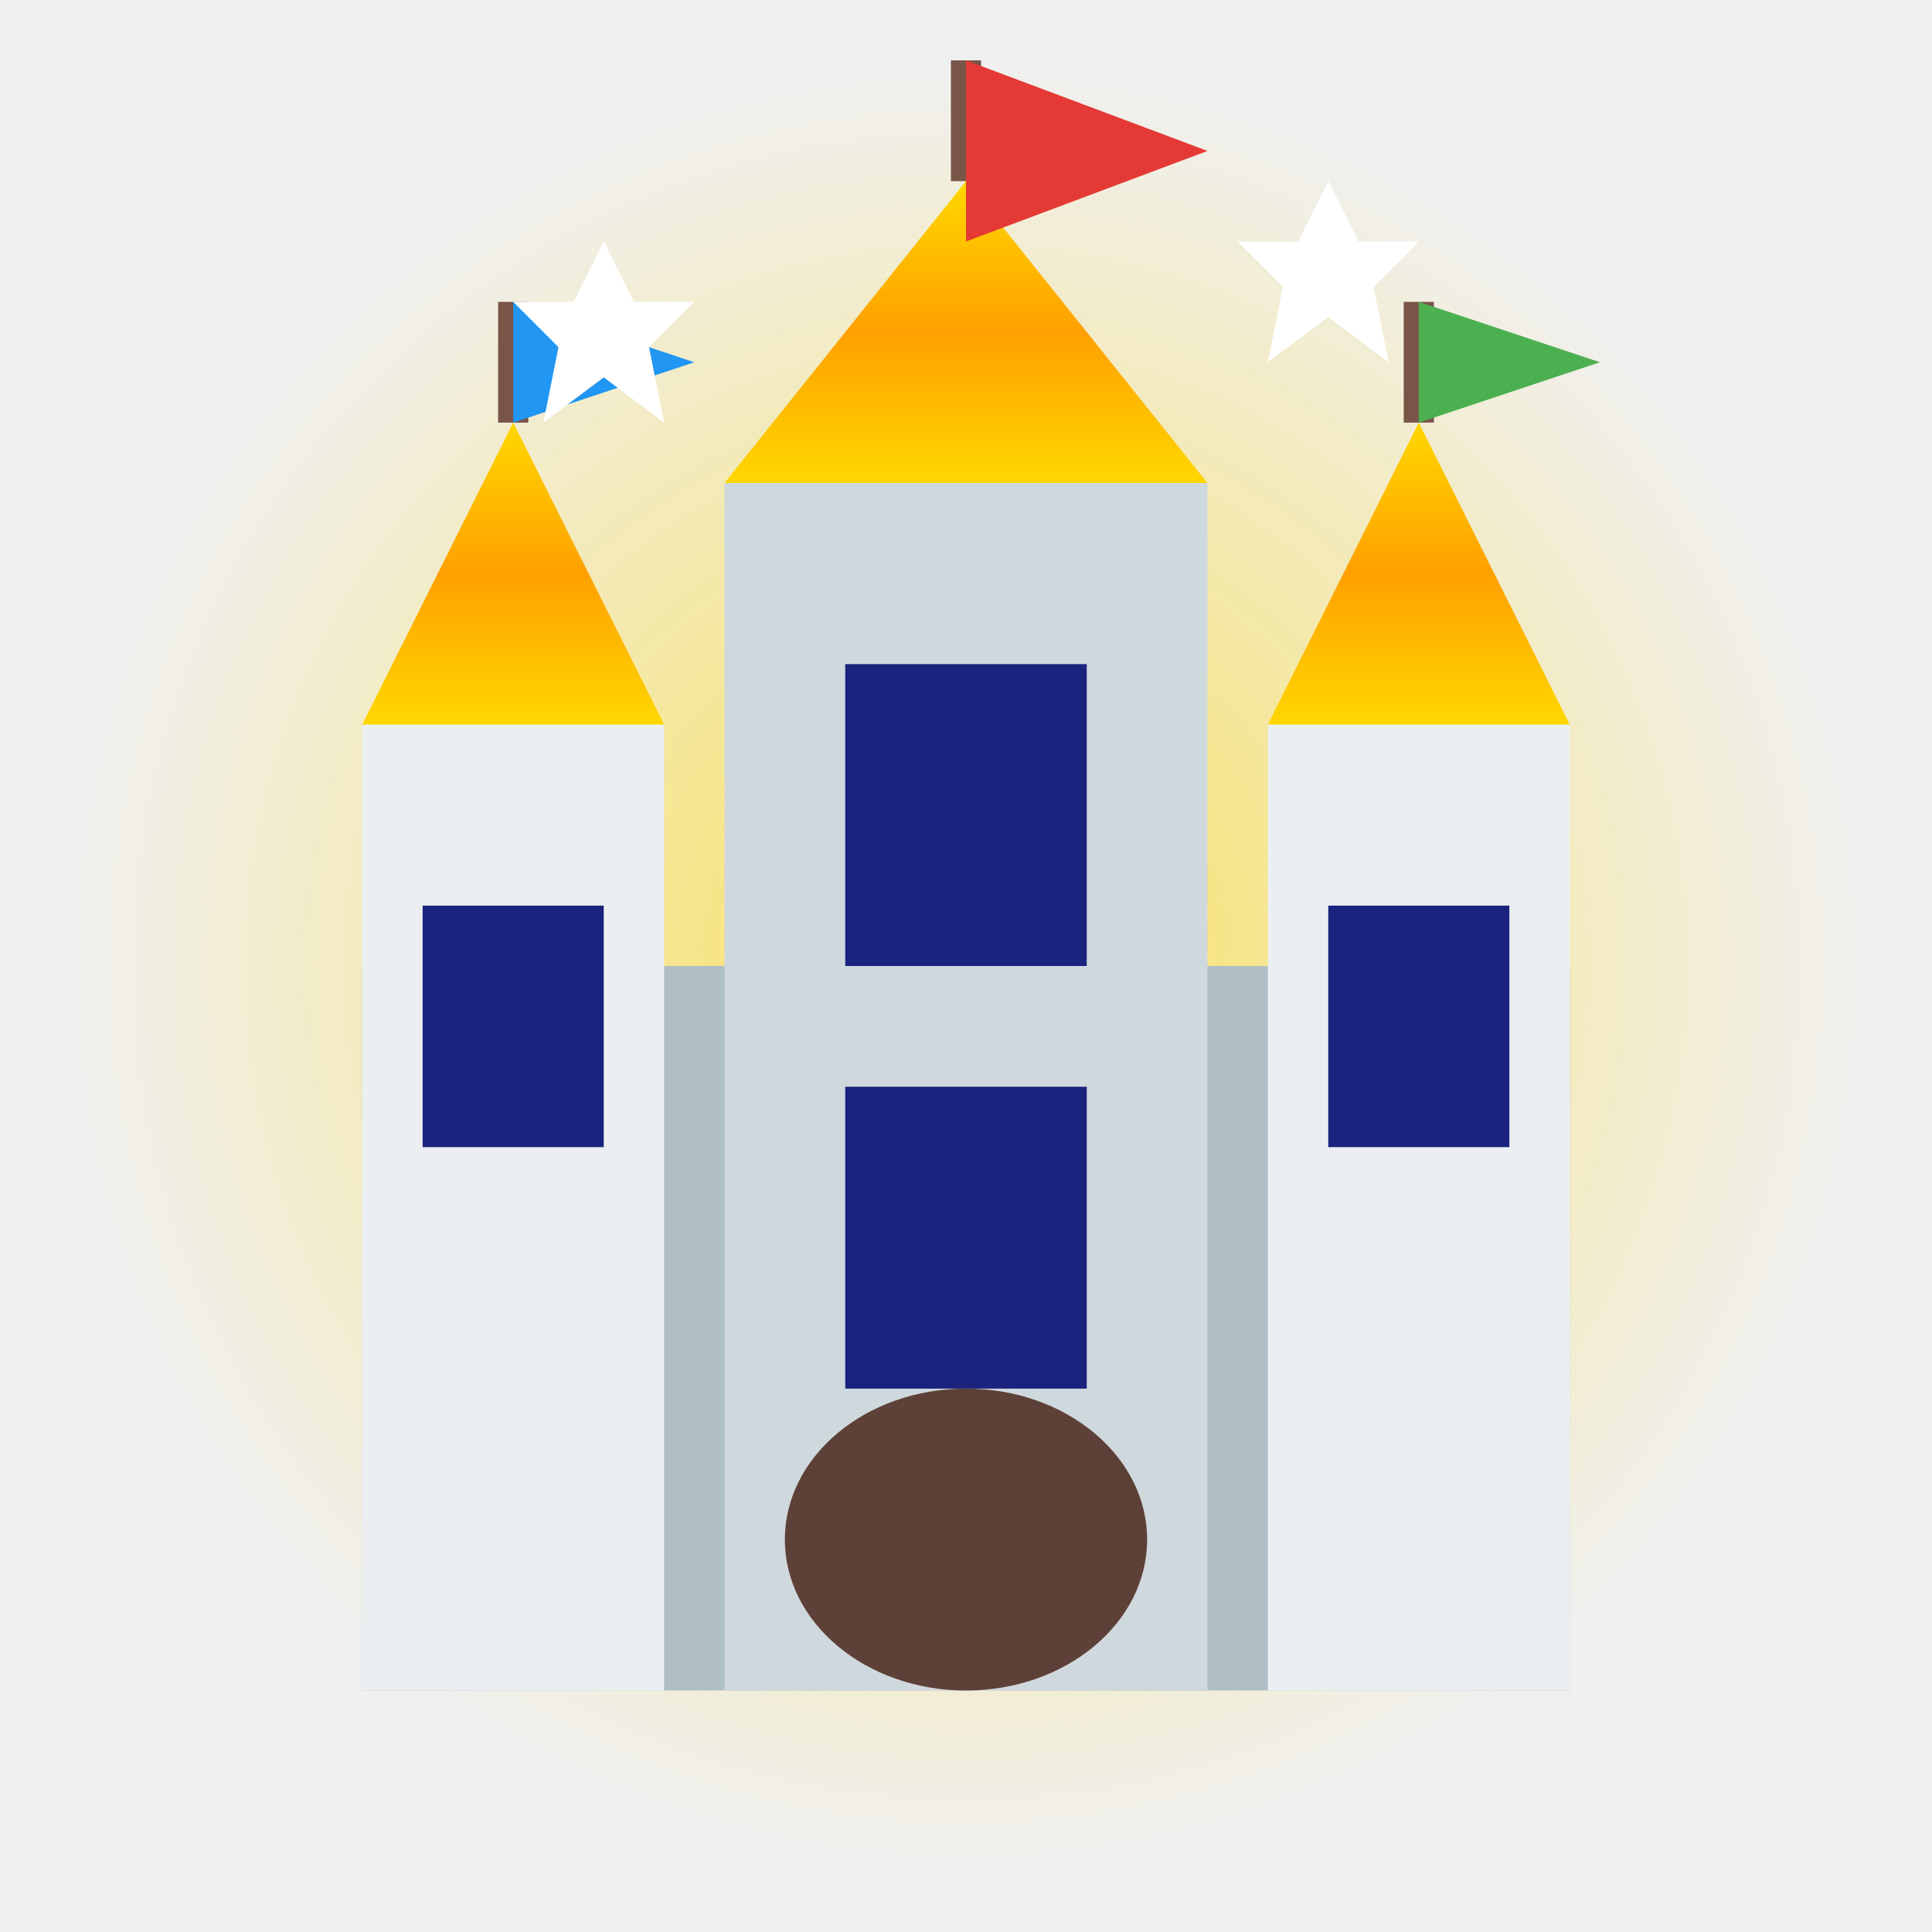
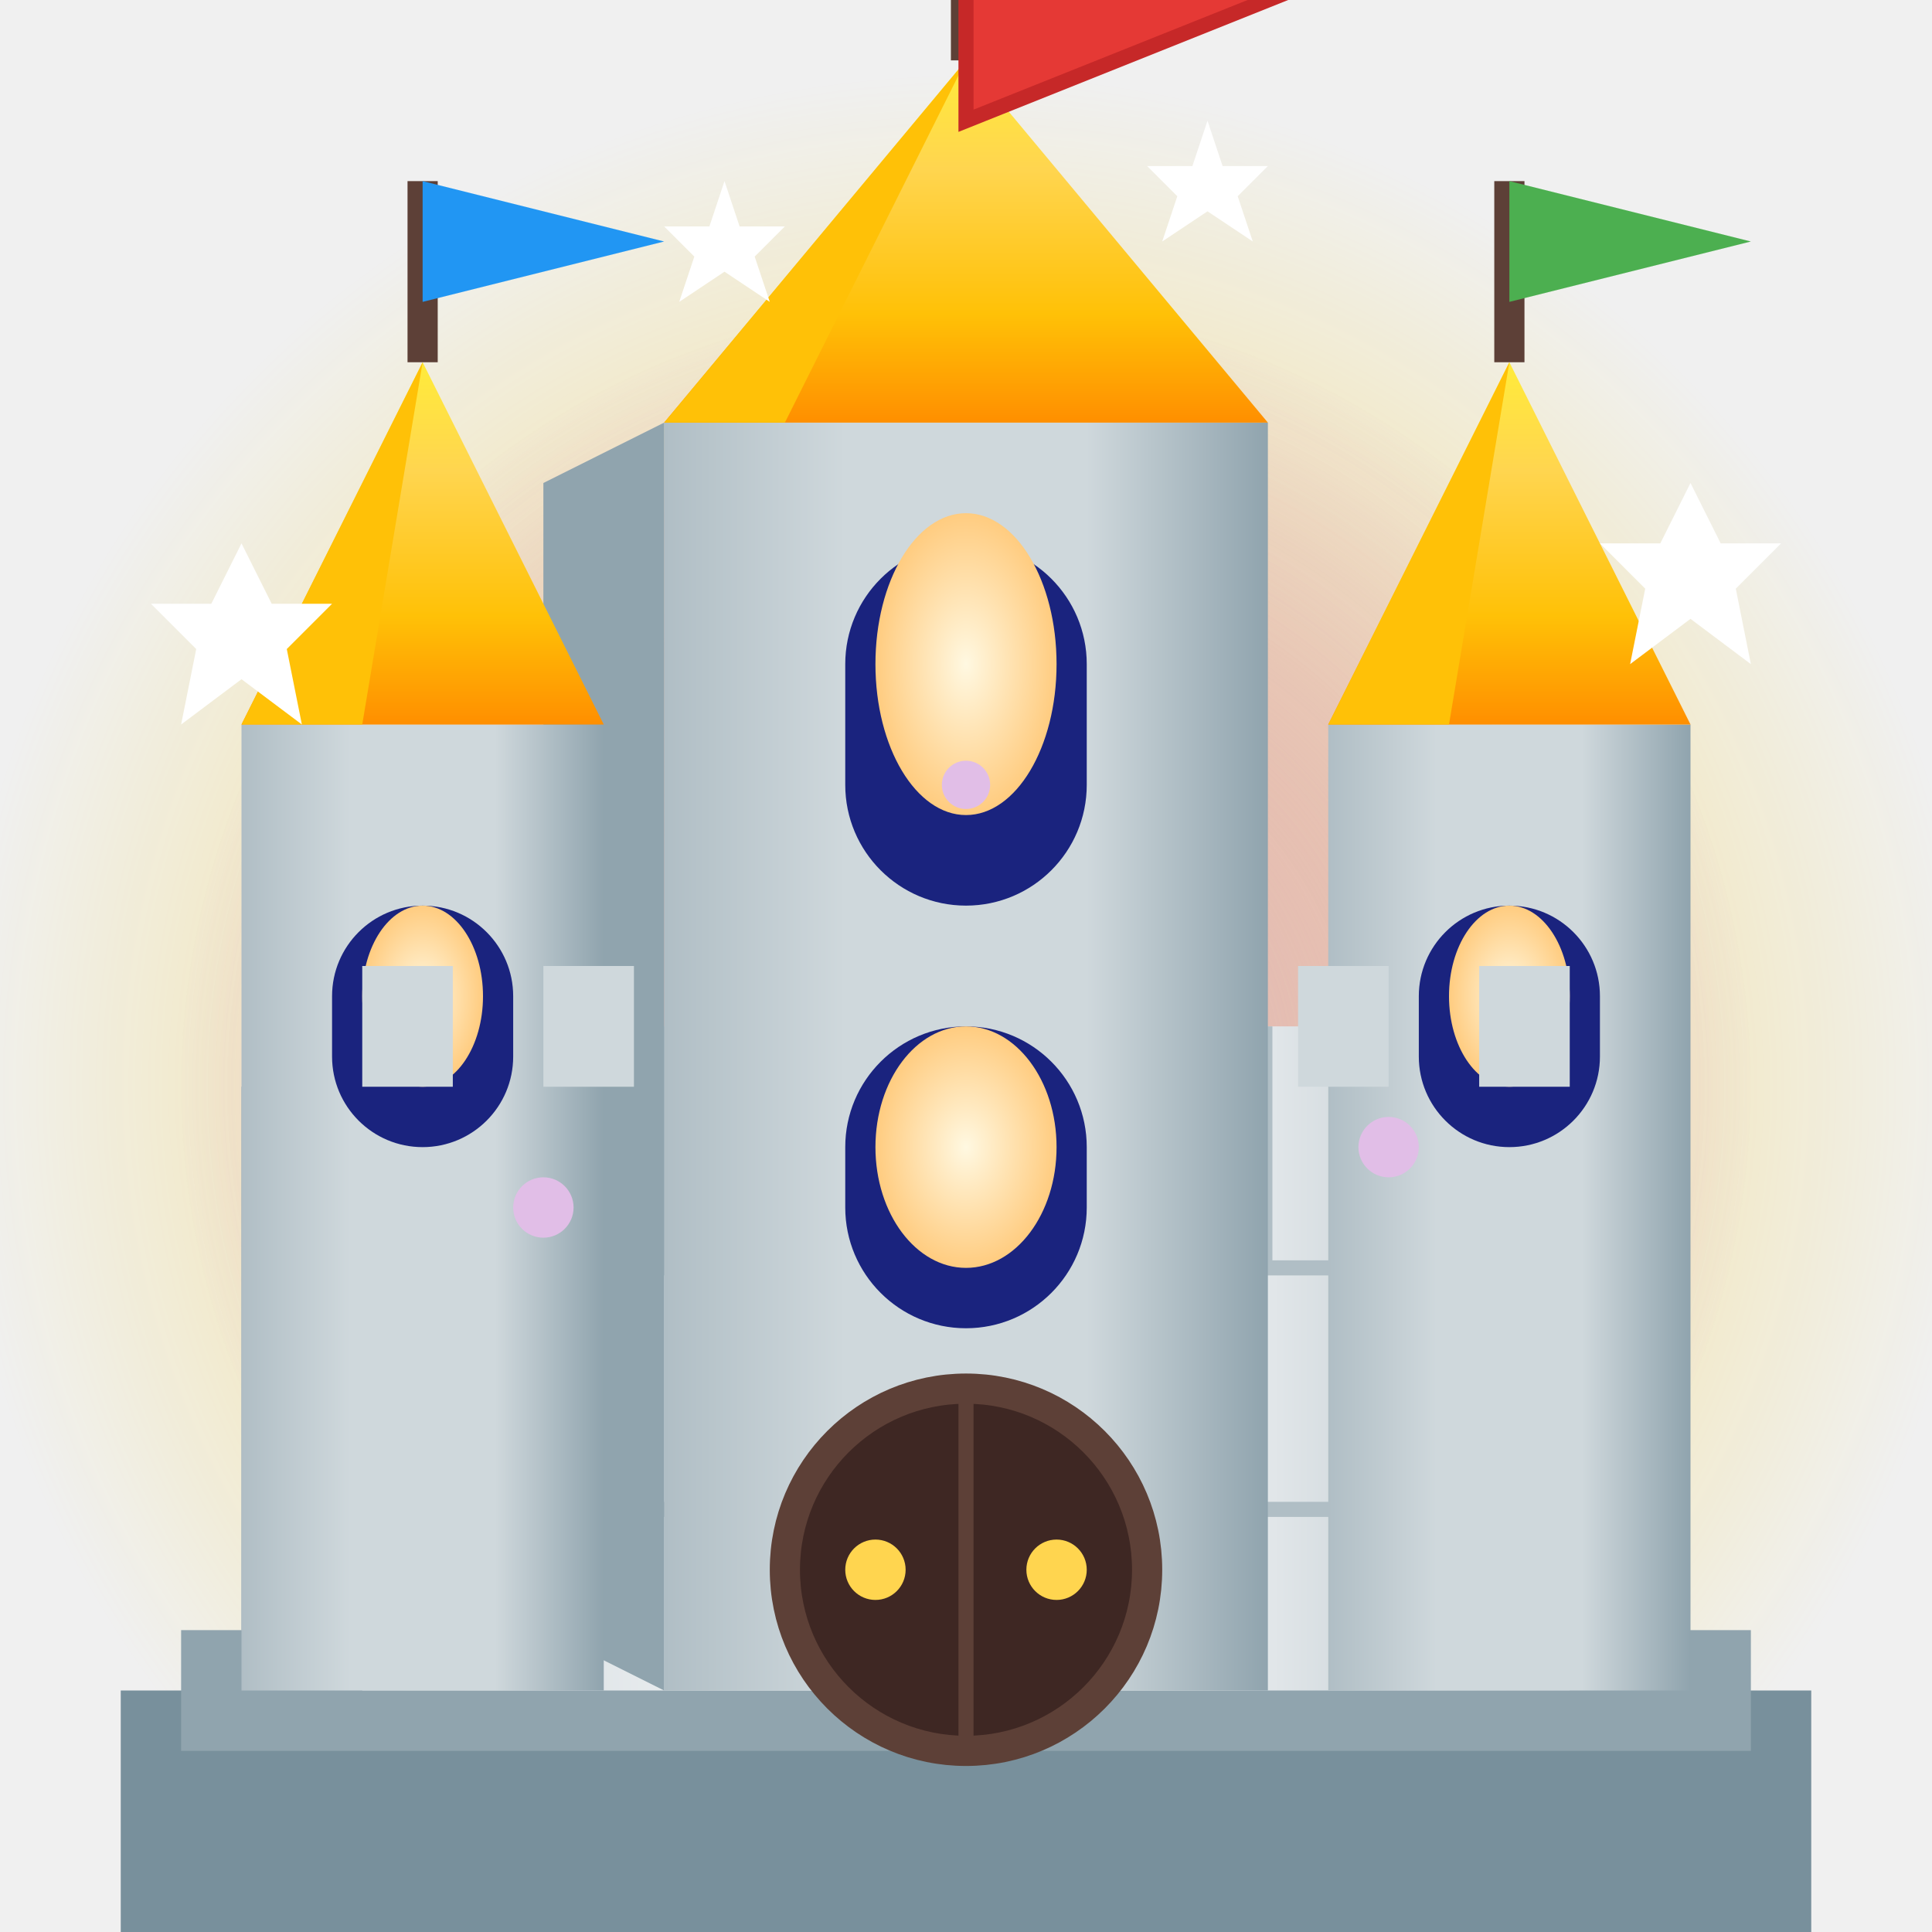
- <svg xmlns="http://www.w3.org/2000/svg" viewBox="0 0 64 64">
+ <svg xmlns="http://www.w3.org/2000/svg" viewBox="0 0 64 64" width="64" height="64">
  <defs>
+     <linearGradient id="wonderWall" x1="0%" y1="0%" x2="100%" y2="0%">
+       <stop offset="0%" style="stop-color:#CFD8DC" />
+       <stop offset="30%" style="stop-color:#ECEFF1" />
+       <stop offset="70%" style="stop-color:#ECEFF1" />
+       <stop offset="100%" style="stop-color:#B0BEC5" />
+     </linearGradient>
+     <linearGradient id="wonderTower" x1="0%" y1="0%" x2="100%" y2="0%">
+       <stop offset="0%" style="stop-color:#B0BEC5" />
+       <stop offset="30%" style="stop-color:#CFD8DC" />
+       <stop offset="70%" style="stop-color:#CFD8DC" />
+       <stop offset="100%" style="stop-color:#90A4AE" />
+     </linearGradient>
    <linearGradient id="wonderGold" x1="0%" y1="0%" x2="0%" y2="100%">
-       <stop offset="0%" style="stop-color:#FFD700" />
-       <stop offset="50%" style="stop-color:#FFA000" />
-       <stop offset="100%" style="stop-color:#FFD700" />
+       <stop offset="0%" style="stop-color:#FFEB3B" />
+       <stop offset="30%" style="stop-color:#FFD54F" />
+       <stop offset="70%" style="stop-color:#FFC107" />
+       <stop offset="100%" style="stop-color:#FF8F00" />
    </linearGradient>
-     <radialGradient id="glowGrad" cx="50%" cy="50%" r="50%">
-       <stop offset="0%" style="stop-color:#FFD700;stop-opacity:0.6" />
-       <stop offset="100%" style="stop-color:#FFD700;stop-opacity:0" />
+     <linearGradient id="wonderRoof" x1="0%" y1="100%" x2="0%" y2="0%">
+       <stop offset="0%" style="stop-color:#5D4037" />
+       <stop offset="50%" style="stop-color:#6D4C41" />
+       <stop offset="100%" style="stop-color:#795548" />
+     </linearGradient>
+     <radialGradient id="magicGlow" cx="50%" cy="50%" r="50%">
+       <stop offset="0%" style="stop-color:#E1BEE7" stop-opacity="0.8" />
+       <stop offset="50%" style="stop-color:#CE93D8" stop-opacity="0.4" />
+       <stop offset="100%" style="stop-color:#BA68C8" stop-opacity="0" />
+     </radialGradient>
+     <radialGradient id="wonderAura" cx="50%" cy="50%" r="50%">
+       <stop offset="0%" style="stop-color:#FFD700" stop-opacity="0.6" />
+       <stop offset="50%" style="stop-color:#FFB300" stop-opacity="0.3" />
+       <stop offset="100%" style="stop-color:#FFD700" stop-opacity="0" />
+     </radialGradient>
+     <radialGradient id="windowGlow" cx="50%" cy="50%" r="50%">
+       <stop offset="0%" style="stop-color:#FFF8E1" />
+       <stop offset="100%" style="stop-color:#FFCC80" />
    </radialGradient>
  </defs>
-   <circle cx="32" cy="32" r="30" fill="url(#glowGrad)">
-     <animate attributeName="r" values="28;32;28" dur="2s" repeatCount="indefinite" />
-     <animate attributeName="opacity" values="0.5;0.8;0.5" dur="2s" repeatCount="indefinite" />
+   <circle cx="32" cy="36" r="34" fill="url(#wonderAura)">
+     <animate attributeName="r" values="32;38;32" dur="3s" repeatCount="indefinite" />
+     <animate attributeName="opacity" values="0.4;0.7;0.4" dur="3s" repeatCount="indefinite" />
  </circle>
-   <rect x="12" y="32" width="40" height="24" fill="#B0BEC5" />
-   <rect x="24" y="16" width="16" height="40" fill="#CFD8DC" />
-   <polygon points="24,16 32,6 40,16" fill="url(#wonderGold)" />
-   <rect x="12" y="24" width="10" height="32" fill="#ECEFF1" />
-   <polygon points="12,24 17,14 22,24" fill="url(#wonderGold)" />
-   <rect x="42" y="24" width="10" height="32" fill="#ECEFF1" />
-   <polygon points="42,24 47,14 52,24" fill="url(#wonderGold)" />
-   <rect x="28" y="22" width="8" height="10" fill="#1A237E" />
-   <rect x="28" y="36" width="8" height="10" fill="#1A237E" />
-   <rect x="14" y="30" width="6" height="8" fill="#1A237E" />
-   <rect x="44" y="30" width="6" height="8" fill="#1A237E" />
-   <rect x="26" y="46" width="12" height="10" rx="6" fill="#5D4037" />
+   <circle cx="32" cy="36" r="26" fill="url(#magicGlow)">
+     <animate attributeName="r" values="24;28;24" dur="2s" repeatCount="indefinite" />
+     <animate attributeName="opacity" values="0.3;0.6;0.3" dur="2s" repeatCount="indefinite" />
+   </circle>
+   <rect x="4" y="56" width="56" height="8" fill="#78909C" />
+   <rect x="6" y="54" width="52" height="4" fill="#90A4AE" />
+   <rect x="12" y="34" width="40" height="22" fill="url(#wonderWall)" />
+   <polygon points="12,34 12,56 8,54 8,36" fill="#90A4AE" />
+   <line x1="12" y1="42" x2="52" y2="42" stroke="#B0BEC5" stroke-width="0.5" />
+   <line x1="12" y1="50" x2="52" y2="50" stroke="#B0BEC5" stroke-width="0.5" />
+   <line x1="22" y1="34" x2="22" y2="42" stroke="#B0BEC5" stroke-width="0.3" />
+   <line x1="32" y1="34" x2="32" y2="42" stroke="#B0BEC5" stroke-width="0.3" />
+   <line x1="42" y1="34" x2="42" y2="42" stroke="#B0BEC5" stroke-width="0.3" />
+   <rect x="22" y="14" width="20" height="42" fill="url(#wonderTower)" />
+   <polygon points="22,14 22,56 18,54 18,16" fill="#90A4AE" />
+   <polygon points="22,14 32,2 42,14" fill="url(#wonderGold)" />
+   <polygon points="22,14 32,2 26,14" fill="#FFC107" />
+   <rect x="28" y="18" width="8" height="12" rx="4" fill="#1A237E" />
+   <ellipse cx="32" cy="22" rx="3" ry="5" fill="url(#windowGlow)">
+     <animate attributeName="opacity" values="0.7;1;0.7" dur="2s" repeatCount="indefinite" />
+   </ellipse>
+   <rect x="28" y="34" width="8" height="10" rx="4" fill="#1A237E" />
+   <ellipse cx="32" cy="38" rx="3" ry="4" fill="url(#windowGlow)">
+     <animate attributeName="opacity" values="0.7;1;0.7" dur="2s" repeatCount="indefinite" begin="1s" />
+   </ellipse>
+   <rect x="8" y="24" width="12" height="32" fill="url(#wonderTower)" />
+   <polygon points="8,24 14,12 20,24" fill="url(#wonderGold)" />
+   <polygon points="8,24 14,12 12,24" fill="#FFC107" />
+   <rect x="11" y="30" width="6" height="8" rx="3" fill="#1A237E" />
+   <ellipse cx="14" cy="33" rx="2" ry="3" fill="url(#windowGlow)">
+     <animate attributeName="opacity" values="0.6;1;0.6" dur="2.5s" repeatCount="indefinite" />
+   </ellipse>
+   <rect x="44" y="24" width="12" height="32" fill="url(#wonderTower)" />
+   <polygon points="44,24 50,12 56,24" fill="url(#wonderGold)" />
+   <polygon points="44,24 50,12 48,24" fill="#FFC107" />
+   <rect x="47" y="30" width="6" height="8" rx="3" fill="#1A237E" />
+   <ellipse cx="50" cy="33" rx="2" ry="3" fill="url(#windowGlow)">
+     <animate attributeName="opacity" values="0.6;1;0.6" dur="2.5s" repeatCount="indefinite" begin="0.5s" />
+   </ellipse>
+   <rect x="26" y="46" width="12" height="12" rx="6" fill="#3E2723" />
+   <rect x="26" y="46" width="12" height="12" rx="6" fill="none" stroke="#5D4037" stroke-width="1" />
+   <line x1="32" y1="46" x2="32" y2="58" stroke="#5D4037" stroke-width="0.5" />
+   <circle cx="29" cy="52" r="1" fill="#FFD54F" />
+   <circle cx="35" cy="52" r="1" fill="#FFD54F" />
+   <rect x="12" y="32" width="3" height="4" fill="#CFD8DC" />
+   <rect x="18" y="32" width="3" height="4" fill="#CFD8DC" />
+   <rect x="43" y="32" width="3" height="4" fill="#CFD8DC" />
+   <rect x="49" y="32" width="3" height="4" fill="#CFD8DC" />
  <g>
-     <line x1="32" y1="6" x2="32" y2="2" stroke="#795548" stroke-width="1" />
-     <polygon points="32,2 40,5 32,8" fill="#E53935">
-       <animate attributeName="points" values="32,2 40,5 32,8;32,2 38,5 32,8;32,2 40,5 32,8" dur="1s" repeatCount="indefinite" />
+     <line x1="32" y1="2" x2="32" y2="-4" stroke="#5D4037" stroke-width="1" />
+     <polygon points="32,-4 42,0 32,4" fill="#E53935">
+       <animate attributeName="points" values="32,-4 42,0 32,4;32,-4 40,-1 32,4;32,-4 42,0 32,4" dur="1s" repeatCount="indefinite" />
+     </polygon>
+     <polygon points="32,-4 42,0 32,4" fill="none" stroke="#C62828" stroke-width="0.5" />
+   </g>
+   <g>
+     <line x1="14" y1="12" x2="14" y2="6" stroke="#5D4037" stroke-width="1" />
+     <polygon points="14,6 22,8 14,10" fill="#2196F3">
+       <animate attributeName="points" values="14,6 22,8 14,10;14,6 20,7 14,10;14,6 22,8 14,10" dur="1.2s" repeatCount="indefinite" />
    </polygon>
  </g>
  <g>
-     <line x1="17" y1="14" x2="17" y2="10" stroke="#795548" stroke-width="1" />
-     <polygon points="17,10 23,12 17,14" fill="#2196F3">
-       <animate attributeName="points" values="17,10 23,12 17,14;17,10 21,12 17,14;17,10 23,12 17,14" dur="1.2s" repeatCount="indefinite" />
+     <line x1="50" y1="12" x2="50" y2="6" stroke="#5D4037" stroke-width="1" />
+     <polygon points="50,6 58,8 50,10" fill="#4CAF50">
+       <animate attributeName="points" values="50,6 58,8 50,10;50,6 56,7 50,10;50,6 58,8 50,10" dur="0.9s" repeatCount="indefinite" />
    </polygon>
  </g>
  <g>
-     <line x1="47" y1="14" x2="47" y2="10" stroke="#795548" stroke-width="1" />
-     <polygon points="47,10 53,12 47,14" fill="#4CAF50">
-       <animate attributeName="points" values="47,10 53,12 47,14;47,10 51,12 47,14;47,10 53,12 47,14" dur="0.9s" repeatCount="indefinite" />
-     </polygon>
-   </g>
-   <g>
-     <circle cx="8" cy="12" r="0" fill="#FF4081">
-       <animate attributeName="r" values="0;4;0" dur="2s" repeatCount="indefinite" />
+     <circle cx="6" cy="10" r="0" fill="#FF4081">
+       <animate attributeName="r" values="0;5;0" dur="2s" repeatCount="indefinite" />
      <animate attributeName="opacity" values="0;1;0" dur="2s" repeatCount="indefinite" />
    </circle>
-     <circle cx="56" cy="10" r="0" fill="#FFEB3B">
-       <animate attributeName="r" values="0;3;0" dur="2.5s" repeatCount="indefinite" begin="0.5s" />
+     <circle cx="58" cy="8" r="0" fill="#FFEB3B">
+       <animate attributeName="r" values="0;4;0" dur="2.5s" repeatCount="indefinite" begin="0.5s" />
      <animate attributeName="opacity" values="0;1;0" dur="2.5s" repeatCount="indefinite" begin="0.5s" />
    </circle>
-     <circle cx="10" cy="28" r="0" fill="#4FC3F7">
+     <circle cx="4" cy="26" r="0" fill="#4FC3F7">
      <animate attributeName="r" values="0;3;0" dur="1.8s" repeatCount="indefinite" begin="1s" />
      <animate attributeName="opacity" values="0;1;0" dur="1.8s" repeatCount="indefinite" begin="1s" />
    </circle>
-     <circle cx="54" cy="26" r="0" fill="#AED581">
-       <animate attributeName="r" values="0;3.5;0" dur="2.2s" repeatCount="indefinite" begin="1.5s" />
+     <circle cx="60" cy="22" r="0" fill="#AED581">
+       <animate attributeName="r" values="0;4;0" dur="2.2s" repeatCount="indefinite" begin="1.5s" />
      <animate attributeName="opacity" values="0;1;0" dur="2.2s" repeatCount="indefinite" begin="1.5s" />
    </circle>
  </g>
  <g fill="#FFFFFF">
-     <polygon points="20,8 21,10 23,10 21.5,11.5 22,14 20,12.5 18,14 18.5,11.5 17,10 19,10">
+     <polygon points="8,18 9,20 11,20 9.5,21.5 10,24 8,22.5 6,24 6.5,21.5 5,20 7,20">
      <animate attributeName="opacity" values="0;1;0" dur="1.5s" repeatCount="indefinite" />
    </polygon>
-     <polygon points="44,6 45,8 47,8 45.5,9.5 46,12 44,10.5 42,12 42.5,9.5 41,8 43,8">
+     <polygon points="56,16 57,18 59,18 57.5,19.5 58,22 56,20.5 54,22 54.5,19.5 53,18 55,18">
      <animate attributeName="opacity" values="0;1;0" dur="1.8s" repeatCount="indefinite" begin="0.7s" />
    </polygon>
+     <polygon points="24,6 24.5,7.5 26,7.5 25,8.5 25.5,10 24,9 22.5,10 23,8.5 22,7.5 23.5,7.5">
+       <animate attributeName="opacity" values="0;1;0" dur="2s" repeatCount="indefinite" begin="0.3s" />
+     </polygon>
+     <polygon points="40,4 40.5,5.5 42,5.5 41,6.5 41.5,8 40,7 38.5,8 39,6.5 38,5.5 39.5,5.5">
+       <animate attributeName="opacity" values="0;1;0" dur="1.6s" repeatCount="indefinite" begin="1.1s" />
+     </polygon>
+   </g>
+   <g fill="#E1BEE7">
+     <circle cx="18" cy="40" r="1">
+       <animate attributeName="cy" values="40;30;40" dur="3s" repeatCount="indefinite" />
+       <animate attributeName="opacity" values="0.3;0.8;0.3" dur="3s" repeatCount="indefinite" />
+     </circle>
+     <circle cx="46" cy="38" r="1">
+       <animate attributeName="cy" values="38;28;38" dur="3.5s" repeatCount="indefinite" begin="1s" />
+       <animate attributeName="opacity" values="0.3;0.8;0.3" dur="3.5s" repeatCount="indefinite" begin="1s" />
+     </circle>
+     <circle cx="32" cy="26" r="0.8">
+       <animate attributeName="cy" values="26;18;26" dur="2.5s" repeatCount="indefinite" begin="0.5s" />
+       <animate attributeName="opacity" values="0.4;1;0.4" dur="2.5s" repeatCount="indefinite" begin="0.5s" />
+     </circle>
  </g>
</svg>
